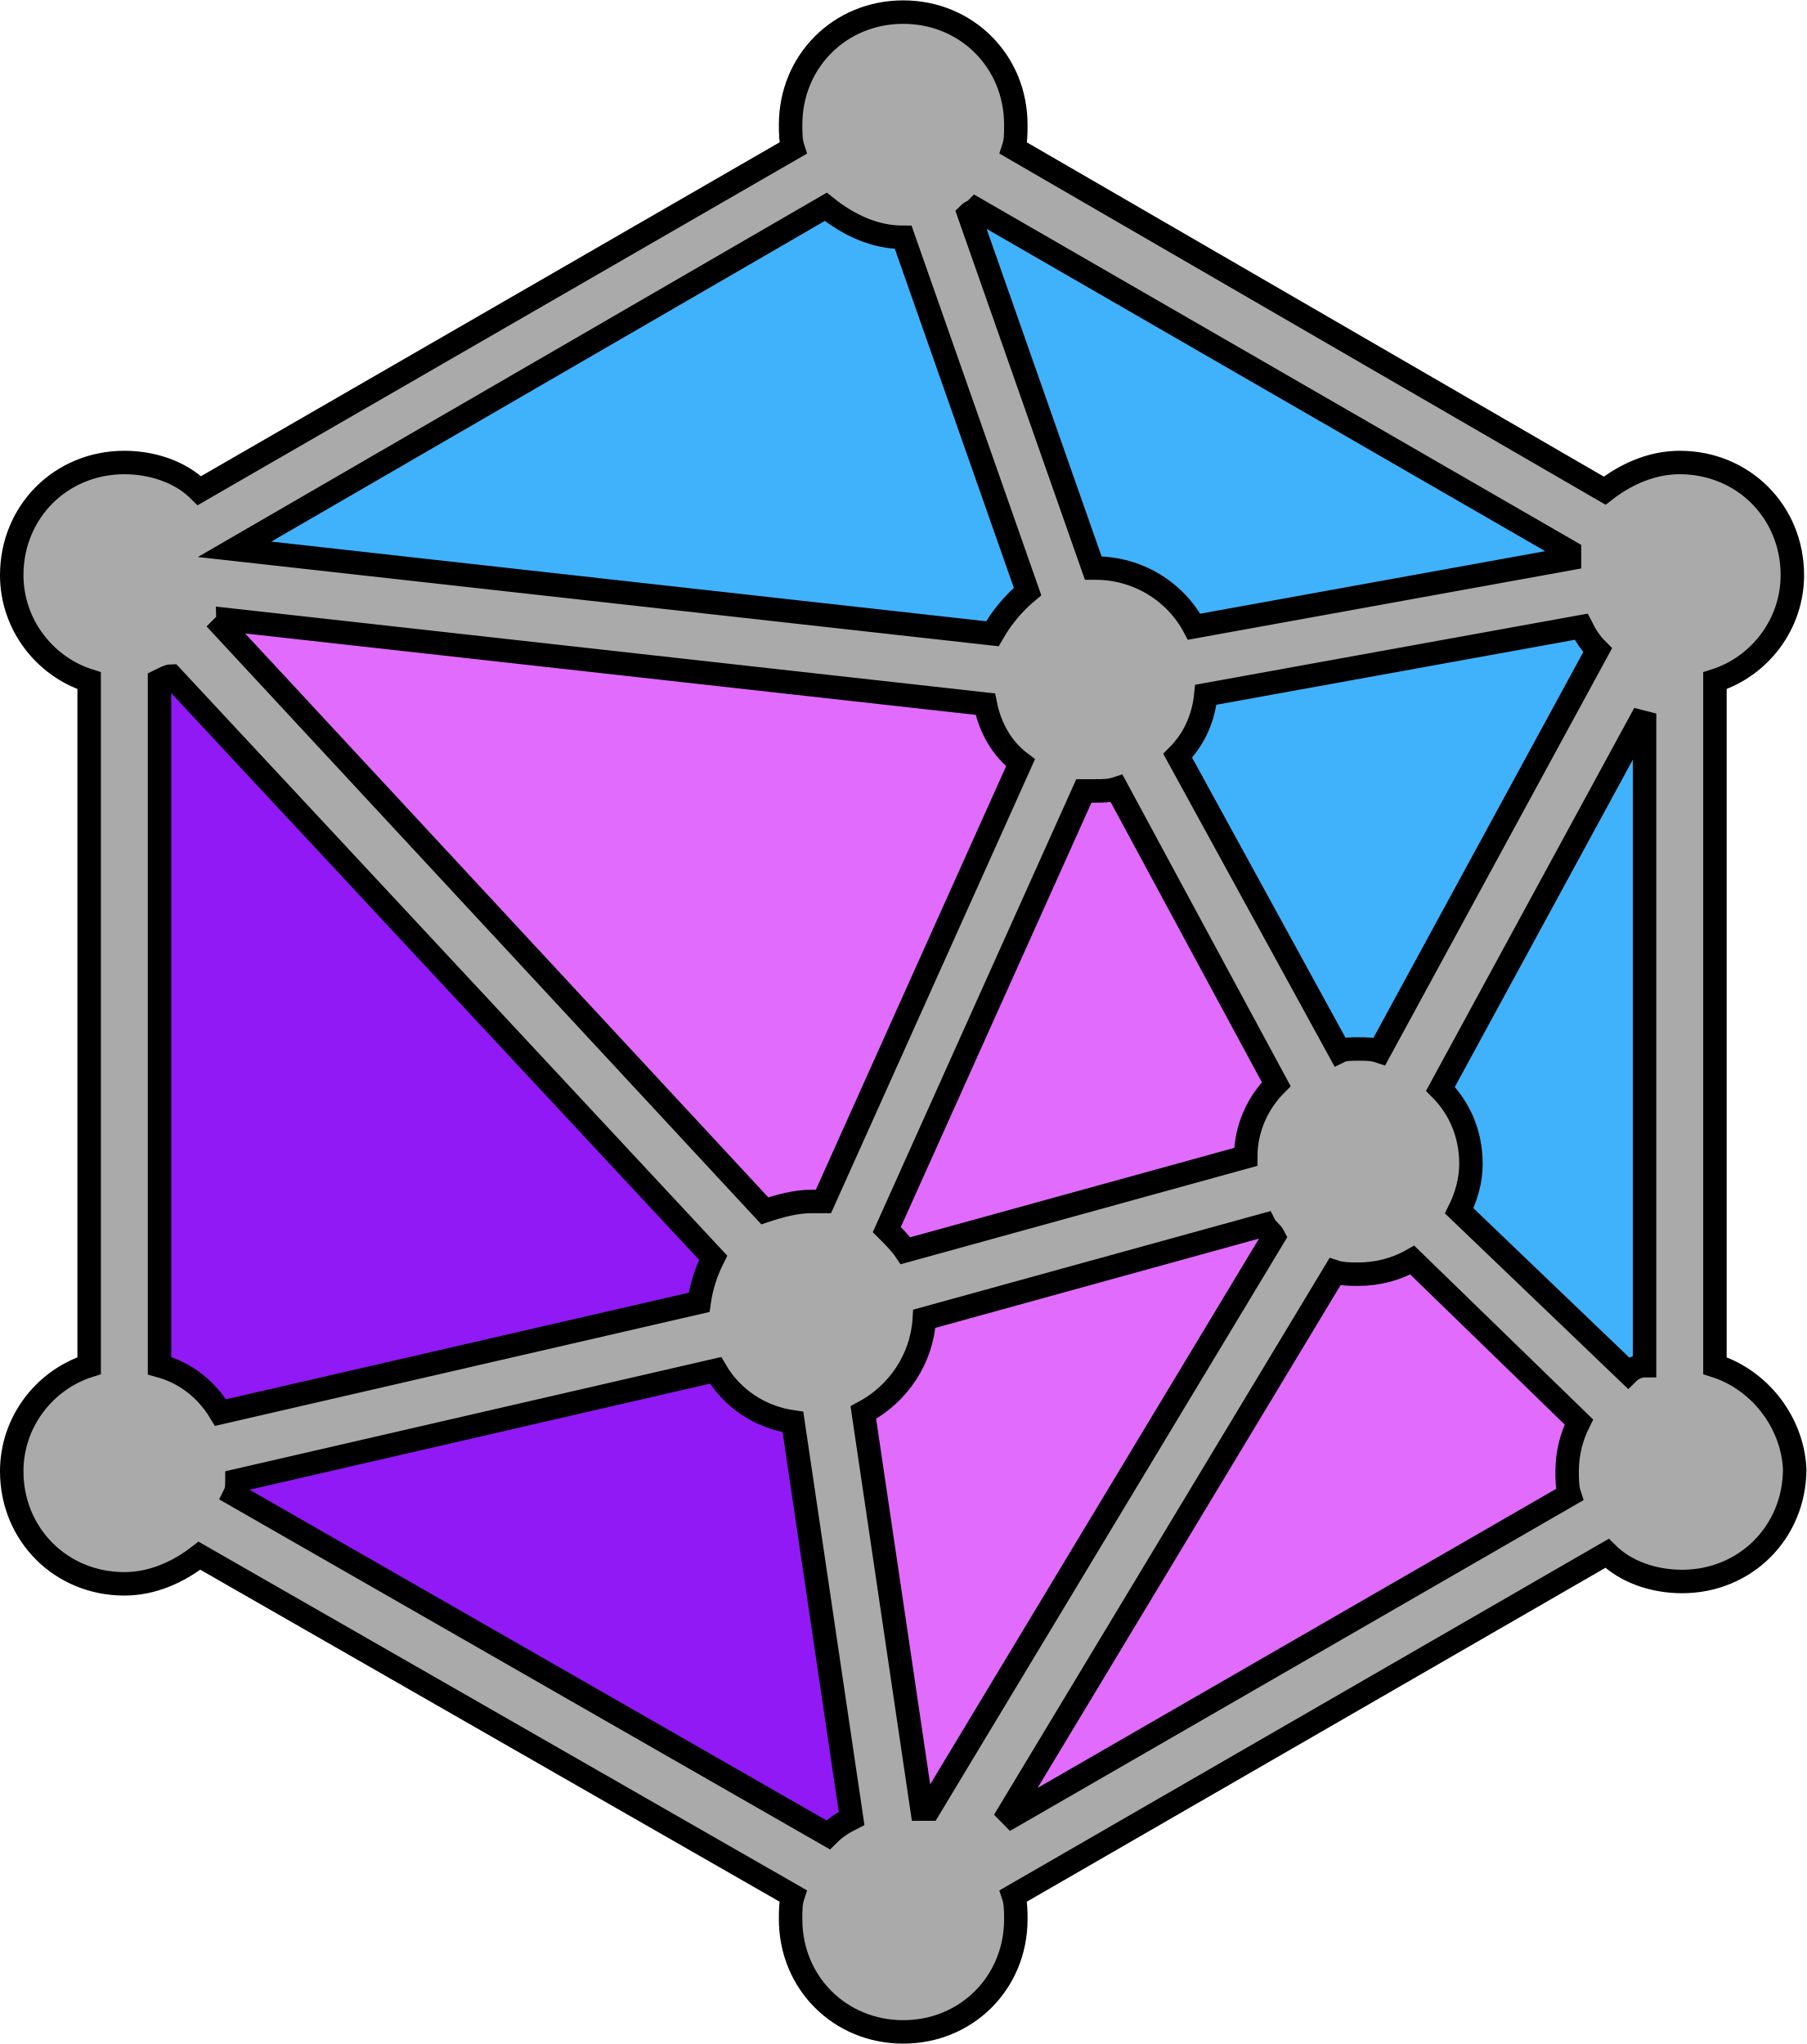
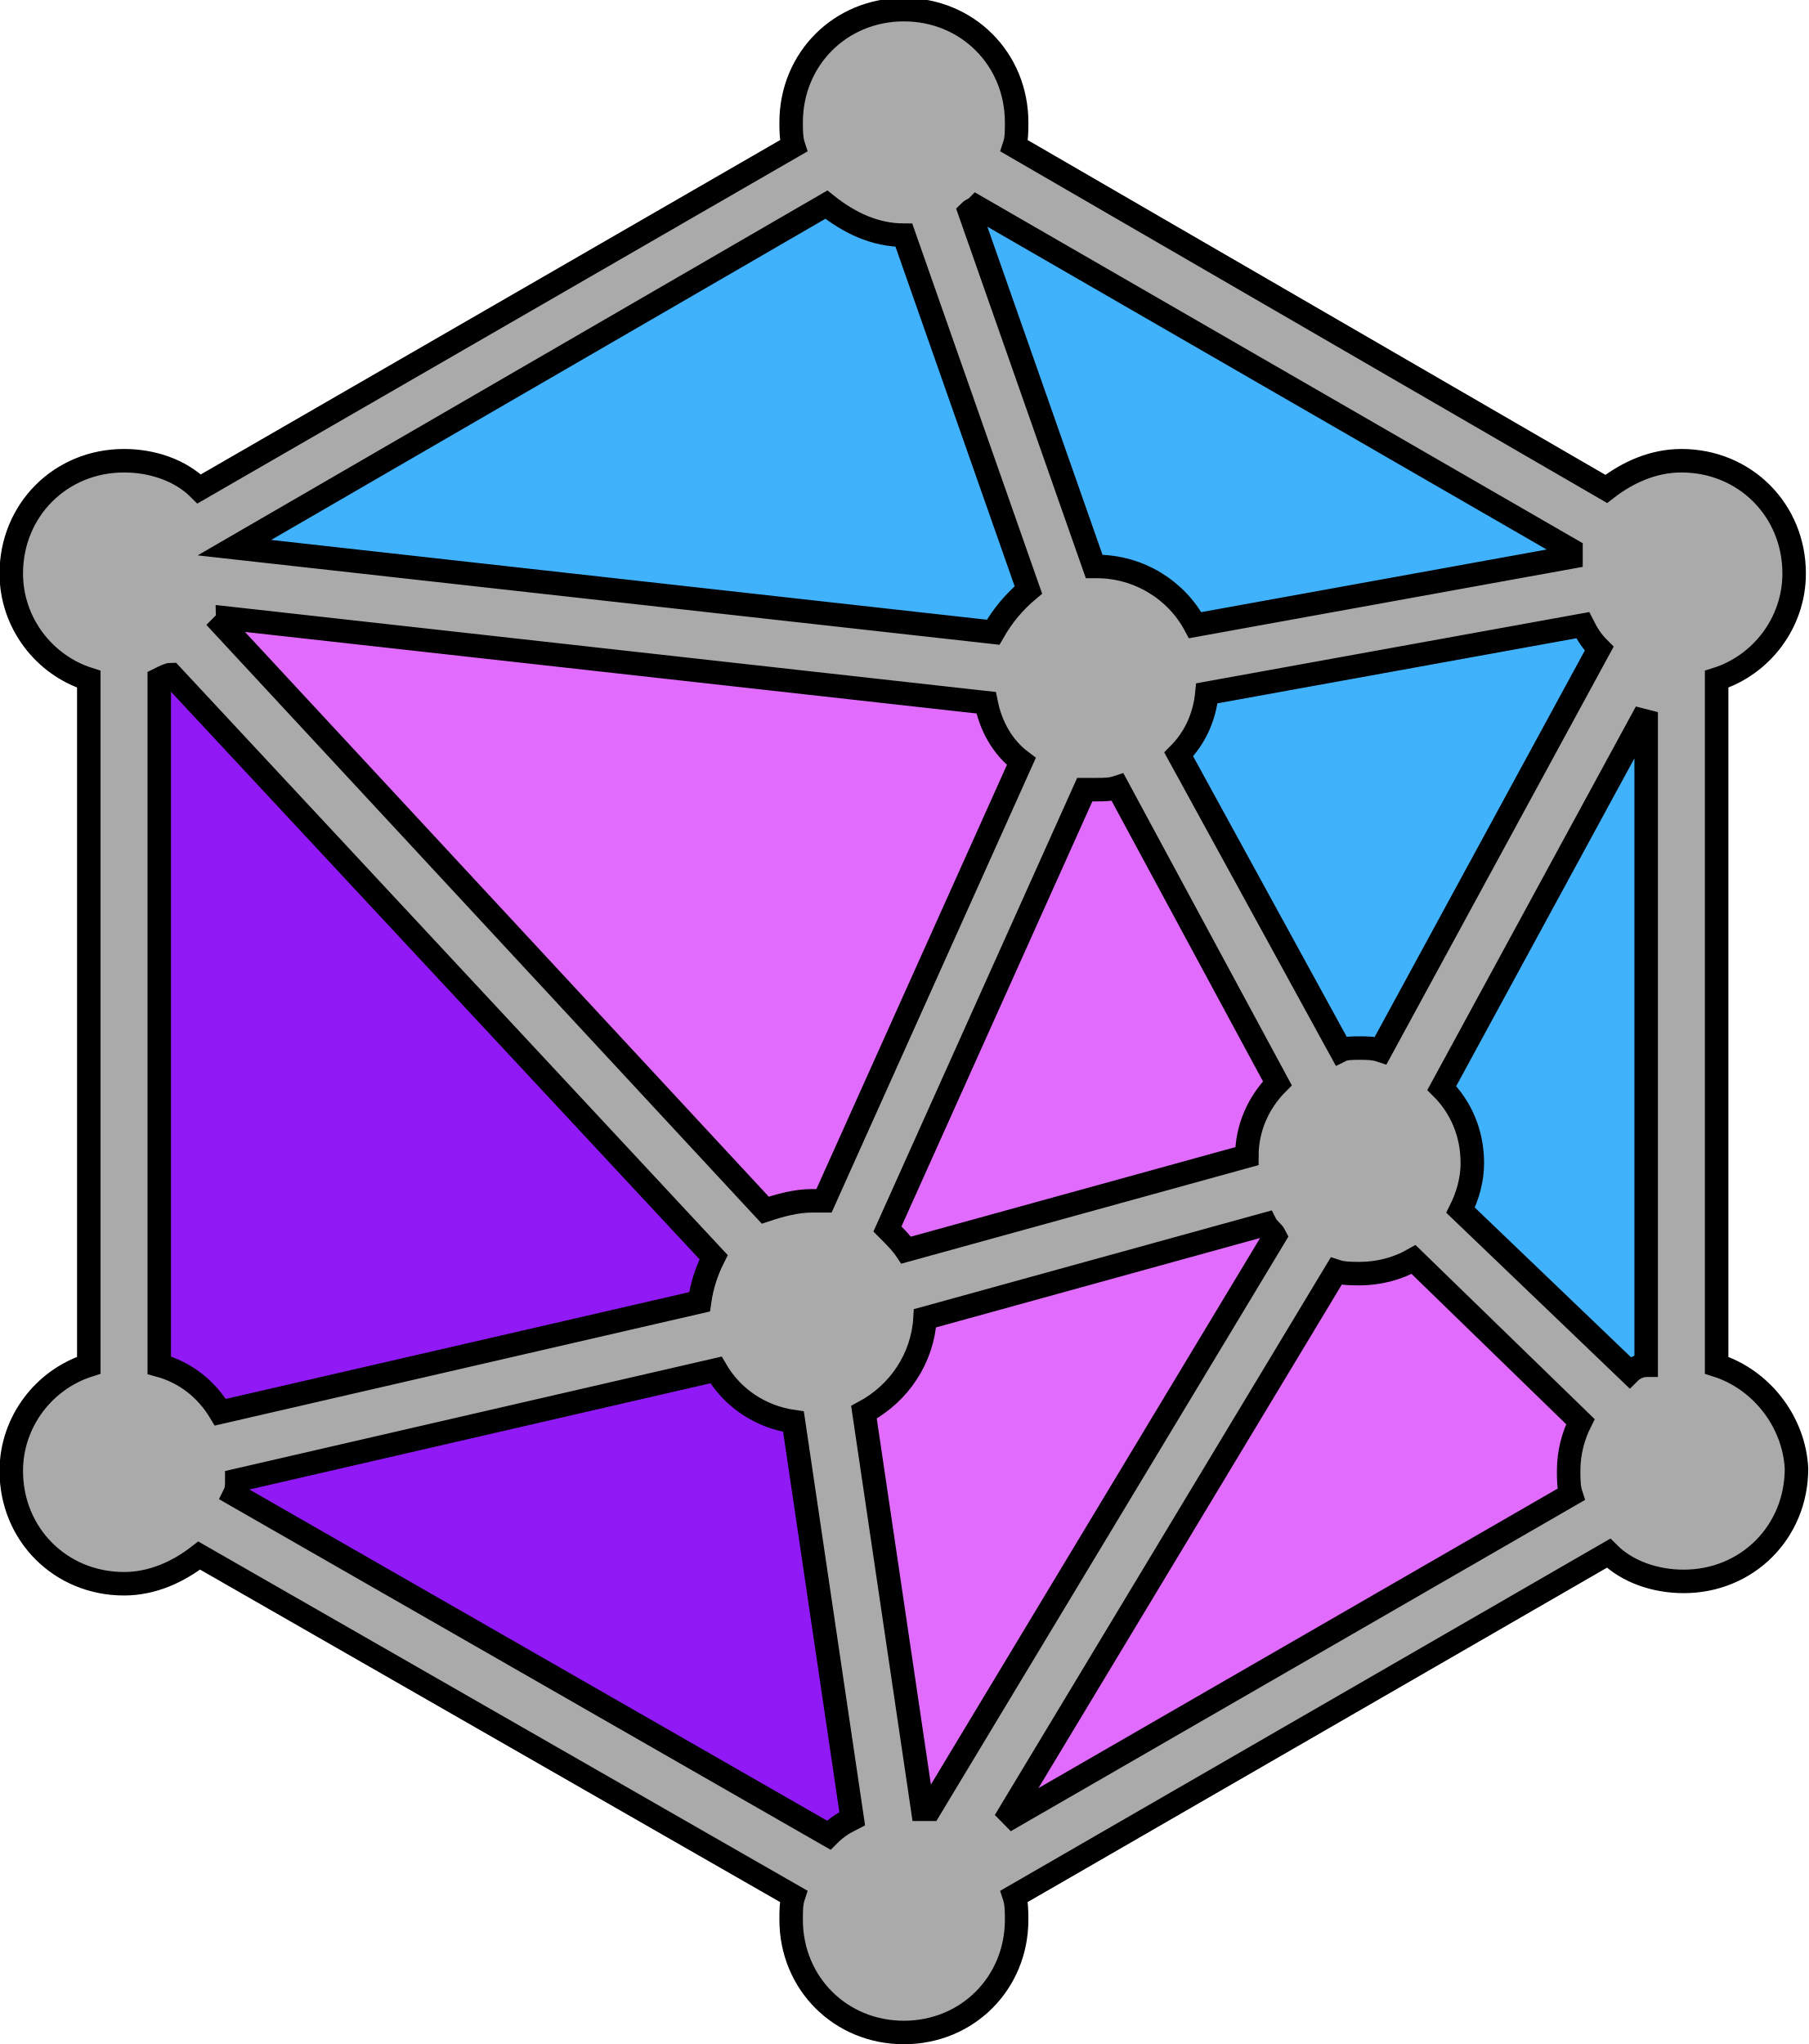
- <svg xmlns="http://www.w3.org/2000/svg" width="76" height="86" viewBox="1.2 1.85 77 87">
-   <polygon points="6.5,26.2 6.5,64.5 35.8,57.7" fill="#9119f6" />
-   <polygon points="6.5,26.2 39.7,7.1 47.9,30.8" fill="#40b2fc" />
-   <polygon points="35.8,57.7 6.5,26.2 47.9,30.8" fill="#e16bfc" />
-   <polygon points="72.8,26.2 72.8,64.5 59.2,51.3" fill="#40B2FC" />
-   <polygon points="39.7,83.6 72.8,64.5 59.2,51.3" fill="#e16bfc" />
-   <polygon points="59.2,51.3 39.7,83.6 35.8,57.7" fill="#e16bfc" />
-   <polygon points="47.9,30.8 35.8,57.7 59.2,51.3" fill="#e16bfc" />
-   <polygon points="6.5,64.5 35.8,57.7 39.7,83.6" fill="#9119f6" />
-   <polygon points="47.9,30.8 39.7,7.1 72.8,26.2" fill="#40b2fc" />
-   <polygon points="72.8,26.2 47.9,30.8 59.2,51.3" fill="#40b2fc" />
-   <path stroke-width="1" stroke="#000" fill="#AAA" d="M74.3,60V30.8c1.9-0.6,3.3-2.4,3.3-4.5c0-2.7-2.1-4.8-4.8-4.8c-1.2,0-2.3,0.5-3.2,1.2L44.4,8.1    c0.1-0.3,0.1-0.6,0.1-1c0-2.7-2.1-4.8-4.8-4.8c-2.7,0-4.8,2.1-4.8,4.8c0,0.3,0,0.7,0.1,1L9.7,22.7c-0.8-0.8-2-1.2-3.2-1.2    c-2.7,0-4.8,2.1-4.8,4.8c0,2.1,1.4,3.9,3.3,4.5V60c-1.9,0.6-3.3,2.4-3.3,4.5c0,2.7,2.1,4.8,4.8,4.8c1.2,0,2.3-0.5,3.2-1.2L35,82.6    c-0.1,0.3-0.1,0.6-0.1,1c0,2.7,2.1,4.8,4.8,4.8c2.7,0,4.8-2.1,4.8-4.8c0-0.3,0-0.7-0.1-1l25.3-14.6c0.8,0.8,2,1.2,3.2,1.2    c2.7,0,4.8-2.1,4.8-4.8C77.6,62.4,76.2,60.6,74.3,60z M70.6,60.3l-7.2-6.9c0.3-0.6,0.5-1.3,0.5-2c0-1.3-0.5-2.4-1.3-3.2l8.7-16V60    C71.1,60,70.8,60.1,70.6,60.3z M40.5,78.9L38,62c1.5-0.8,2.5-2.3,2.6-4l14.5-4c0.1,0.2,0.3,0.3,0.4,0.5L40.8,78.9    C40.7,78.9,40.6,78.9,40.5,78.9z M10.9,28.2l32.3,3.6c0.2,1,0.7,1.9,1.5,2.5L36.3,53c-0.2,0-0.3,0-0.5,0c-0.7,0-1.4,0.2-2,0.4    L10.7,28.5C10.8,28.4,10.9,28.3,10.9,28.2z M68.6,28.5c0.2,0.4,0.4,0.7,0.7,1L60,46.6c-0.3-0.1-0.6-0.1-0.9-0.1    c-0.3,0-0.6,0-0.8,0.1L51.4,34c0.7-0.7,1.1-1.6,1.2-2.6L68.6,28.5z M39.8,55.1c-0.2-0.3-0.5-0.6-0.8-0.9l8.4-18.7    c0.2,0,0.3,0,0.5,0c0.3,0,0.6,0,0.9-0.1L55.6,48c-0.8,0.8-1.3,1.9-1.3,3.1L39.8,55.1z M68.1,25.6l-16,2.9C51.3,27,49.7,26,47.9,26    c0,0-0.1,0-0.1,0l-5.3-15.1c0.1-0.1,0.2-0.1,0.3-0.2l25.3,14.6C68.1,25.3,68.1,25.5,68.1,25.6z M39.7,11.9    C39.7,11.9,39.7,11.9,39.7,11.9L45,27c-0.6,0.5-1.1,1.1-1.5,1.8l-32.3-3.6l25.2-14.6C37.4,11.4,38.5,11.9,39.7,11.9z M8.5,30.6    l23.1,24.8c-0.3,0.6-0.5,1.2-0.6,1.9L10.6,62C10,61,9.1,60.3,8,60V30.8C8.2,30.7,8.4,30.6,8.5,30.6z M11.3,64.9l20.4-4.7    c0.7,1.2,1.9,2,3.3,2.2l2.5,16.9c-0.4,0.2-0.7,0.4-1,0.7L11.2,65.5C11.3,65.3,11.3,65.1,11.3,64.9z M58.1,56    c0.3,0.1,0.7,0.1,1,0.1c0.8,0,1.6-0.2,2.3-0.6l7.1,6.9C68.2,63,68,63.7,68,64.5c0,0.3,0,0.7,0.1,1L44,79.4L58.1,56z" />
+ <svg xmlns="http://www.w3.org/2000/svg" width="77" height="87" viewBox="0 0 77 87">
+   <polygon points="5.3,24.35 5.3,62.65 34.6,55.85" fill="#9119f6" />
+   <polygon points="5.3,24.35 38.5,5.25 46.7,28.95" fill="#40b2fc" />
+   <polygon points="34.6,55.85 5.3,24.35 46.7,28.95" fill="#e16bfc" />
+   <polygon points="71.6,24.35 71.6,62.65 58,49.45" fill="#40B2FC" />
+   <polygon points="38.5,81.75 71.6,62.65 58,49.45" fill="#e16bfc" />
+   <polygon points="58,49.45 38.5,81.75 34.6,55.85" fill="#e16bfc" />
+   <polygon points="46.7,28.95 34.6,55.85 58,49.45" fill="#e16bfc" />
+   <polygon points="5.3,62.65 34.6,55.85 38.5,81.75" fill="#9119f6" />
+   <polygon points="46.7,28.95 38.5,5.25 71.6,24.35" fill="#40b2fc" />
+   <polygon points="71.6,24.35 46.7,28.95 58,49.45" fill="#40b2fc" />
+   <path stroke-width="1" stroke="#000" fill="#AAA" d="m 73.08,58.11v -29.2c 1.9,-0.6 3.3,-2.4 3.3,-4.5 0,-2.7 -2.1,-4.8 -4.8,-4.8 -1.2,0 -2.3,0.5 -3.2,1.2l -25.2,-14.6c 0.1,-0.3 0.1,-0.6 0.1,-1 0,-2.7 -2.1,-4.8 -4.8,-4.8 -2.7,0 -4.8,2.1 -4.8,4.8 0,0.3 0,0.7 0.1,1L 8.48,20.81c -0.8,-0.8 -2,-1.2 -3.2,-1.2 -2.7,0 -4.8,2.1 -4.8,4.8 0,2.1 1.4,3.9 3.3,4.5v 29.2c -1.9,0.6 -3.3,2.4 -3.3,4.5 0,2.7 2.1,4.8 4.8,4.8 1.2,0 2.3,-0.5 3.2,-1.2l 25.3,14.5c -0.1,0.3 -0.1,0.6 -0.1,1 0,2.7 2.1,4.8 4.8,4.8 2.7,0 4.8,-2.1 4.8,-4.8 0,-0.3 0,-0.7 -0.1,-1l 25.3,-14.6c 0.8,0.8 2,1.2 3.2,1.2 2.7,0 4.8,-2.1 4.8,-4.8 -0.1,-2 -1.5,-3.8 -3.4,-4.4zm -3.7,0.3 -7.2,-6.9c 0.3,-0.6 0.5,-1.3 0.5,-2 0,-1.3 -0.5,-2.4 -1.3,-3.2l 8.7,-16v 27.8c -0.2,0 -0.5,0.1 -0.7,0.3zm -30.1,18.6 -2.5,-16.9c 1.5,-0.8 2.5,-2.3 2.6,-4l 14.5,-4c 0.1,0.2 0.3,0.3 0.4,0.5l -14.7,24.4c -0.1,0 -0.2,0 -0.3,0zm -29.6,-50.7 32.3,3.6c 0.2,1 0.7,1.9 1.5,2.5l -8.4,18.7c -0.2,0 -0.3,0 -0.5,0 -0.7,0 -1.4,0.2 -2,0.4l -23.1,-24.9c 0.1,-0.1 0.2,-0.2 0.2,-0.3zm 57.7,0.3c 0.2,0.4 0.4,0.7 0.7,1l -9.3,17.1c -0.3,-0.1 -0.6,-0.1 -0.9,-0.1 -0.3,0 -0.6,0 -0.8,0.1l -6.9,-12.6c 0.7,-0.7 1.1,-1.6 1.2,-2.6zm -28.8,26.6c -0.2,-0.3 -0.5,-0.6 -0.8,-0.9l 8.4,-18.7c 0.2,0 0.3,0 0.5,0 0.3,0 0.6,0 0.9,-0.1l 6.8,12.6c -0.8,0.8 -1.3,1.9 -1.3,3.1zm 28.3,-29.5 -16,2.9c -0.8,-1.5 -2.4,-2.5 -4.2,-2.5 0,0 -0.1,0 -0.1,0l -5.3,-15.1c 0.1,-0.1 0.2,-0.1 0.3,-0.2l 25.3,14.6c 0,0 0,0.2 0,0.3zm -28.4,-13.7c 0,0 0,0 0,0l 5.3,15.1c -0.6,0.5 -1.1,1.1 -1.5,1.8l -32.3,-3.6L 35.18,8.71c 1,0.8 2.1,1.3 3.3,1.3zm -31.2,18.7 23.1,24.8c -0.3,0.6 -0.5,1.2 -0.6,1.9l -20.4,4.7c -0.6,-1 -1.5,-1.7 -2.6,-2v -29.2c 0.2,-0.1 0.4,-0.2 0.5,-0.2zm 2.8,34.3 20.4,-4.7c 0.7,1.2 1.9,2 3.3,2.2l 2.5,16.9c -0.4,0.2 -0.7,0.4 -1,0.7l -25.3,-14.5c 0.1,-0.2 0.1,-0.4 0.1,-0.6zm 46.8,-8.9c 0.3,0.1 0.7,0.1 1,0.1 0.8,0 1.6,-0.2 2.3,-0.6l 7.1,6.9c -0.3,0.6 -0.5,1.3 -0.5,2.1 0,0.3 0,0.7 0.1,1l -24.1,13.9z" />
</svg>
